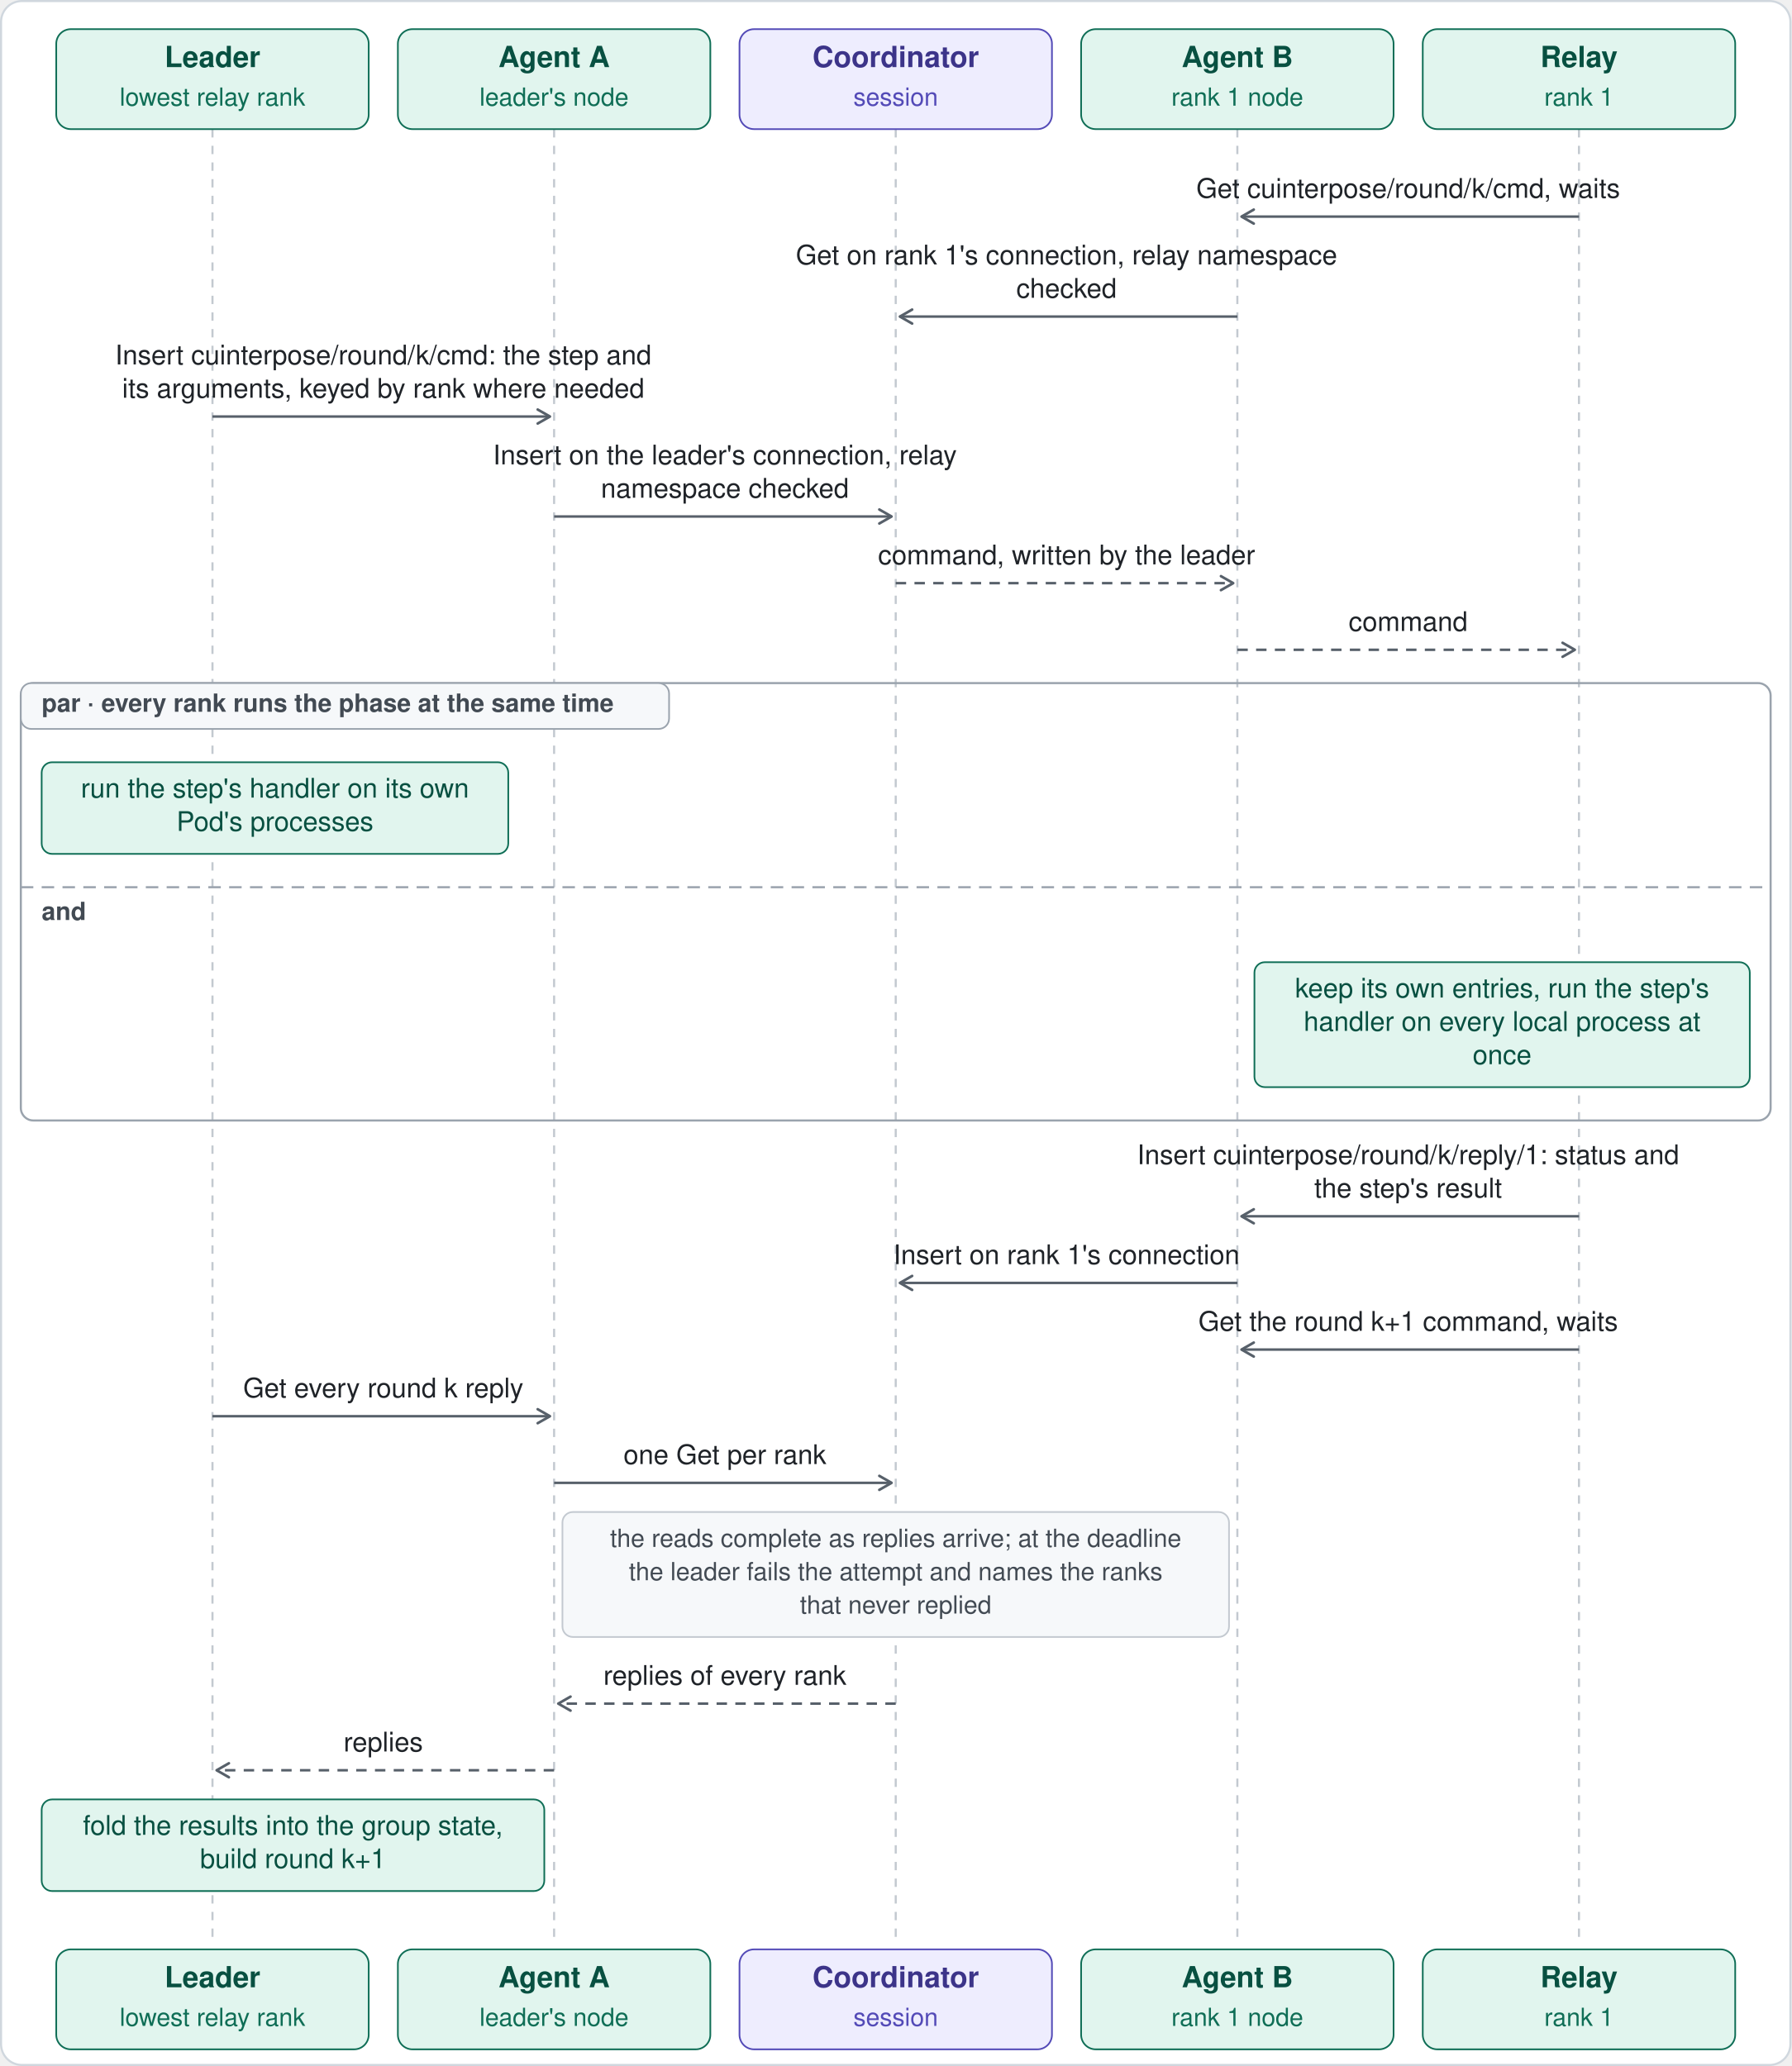
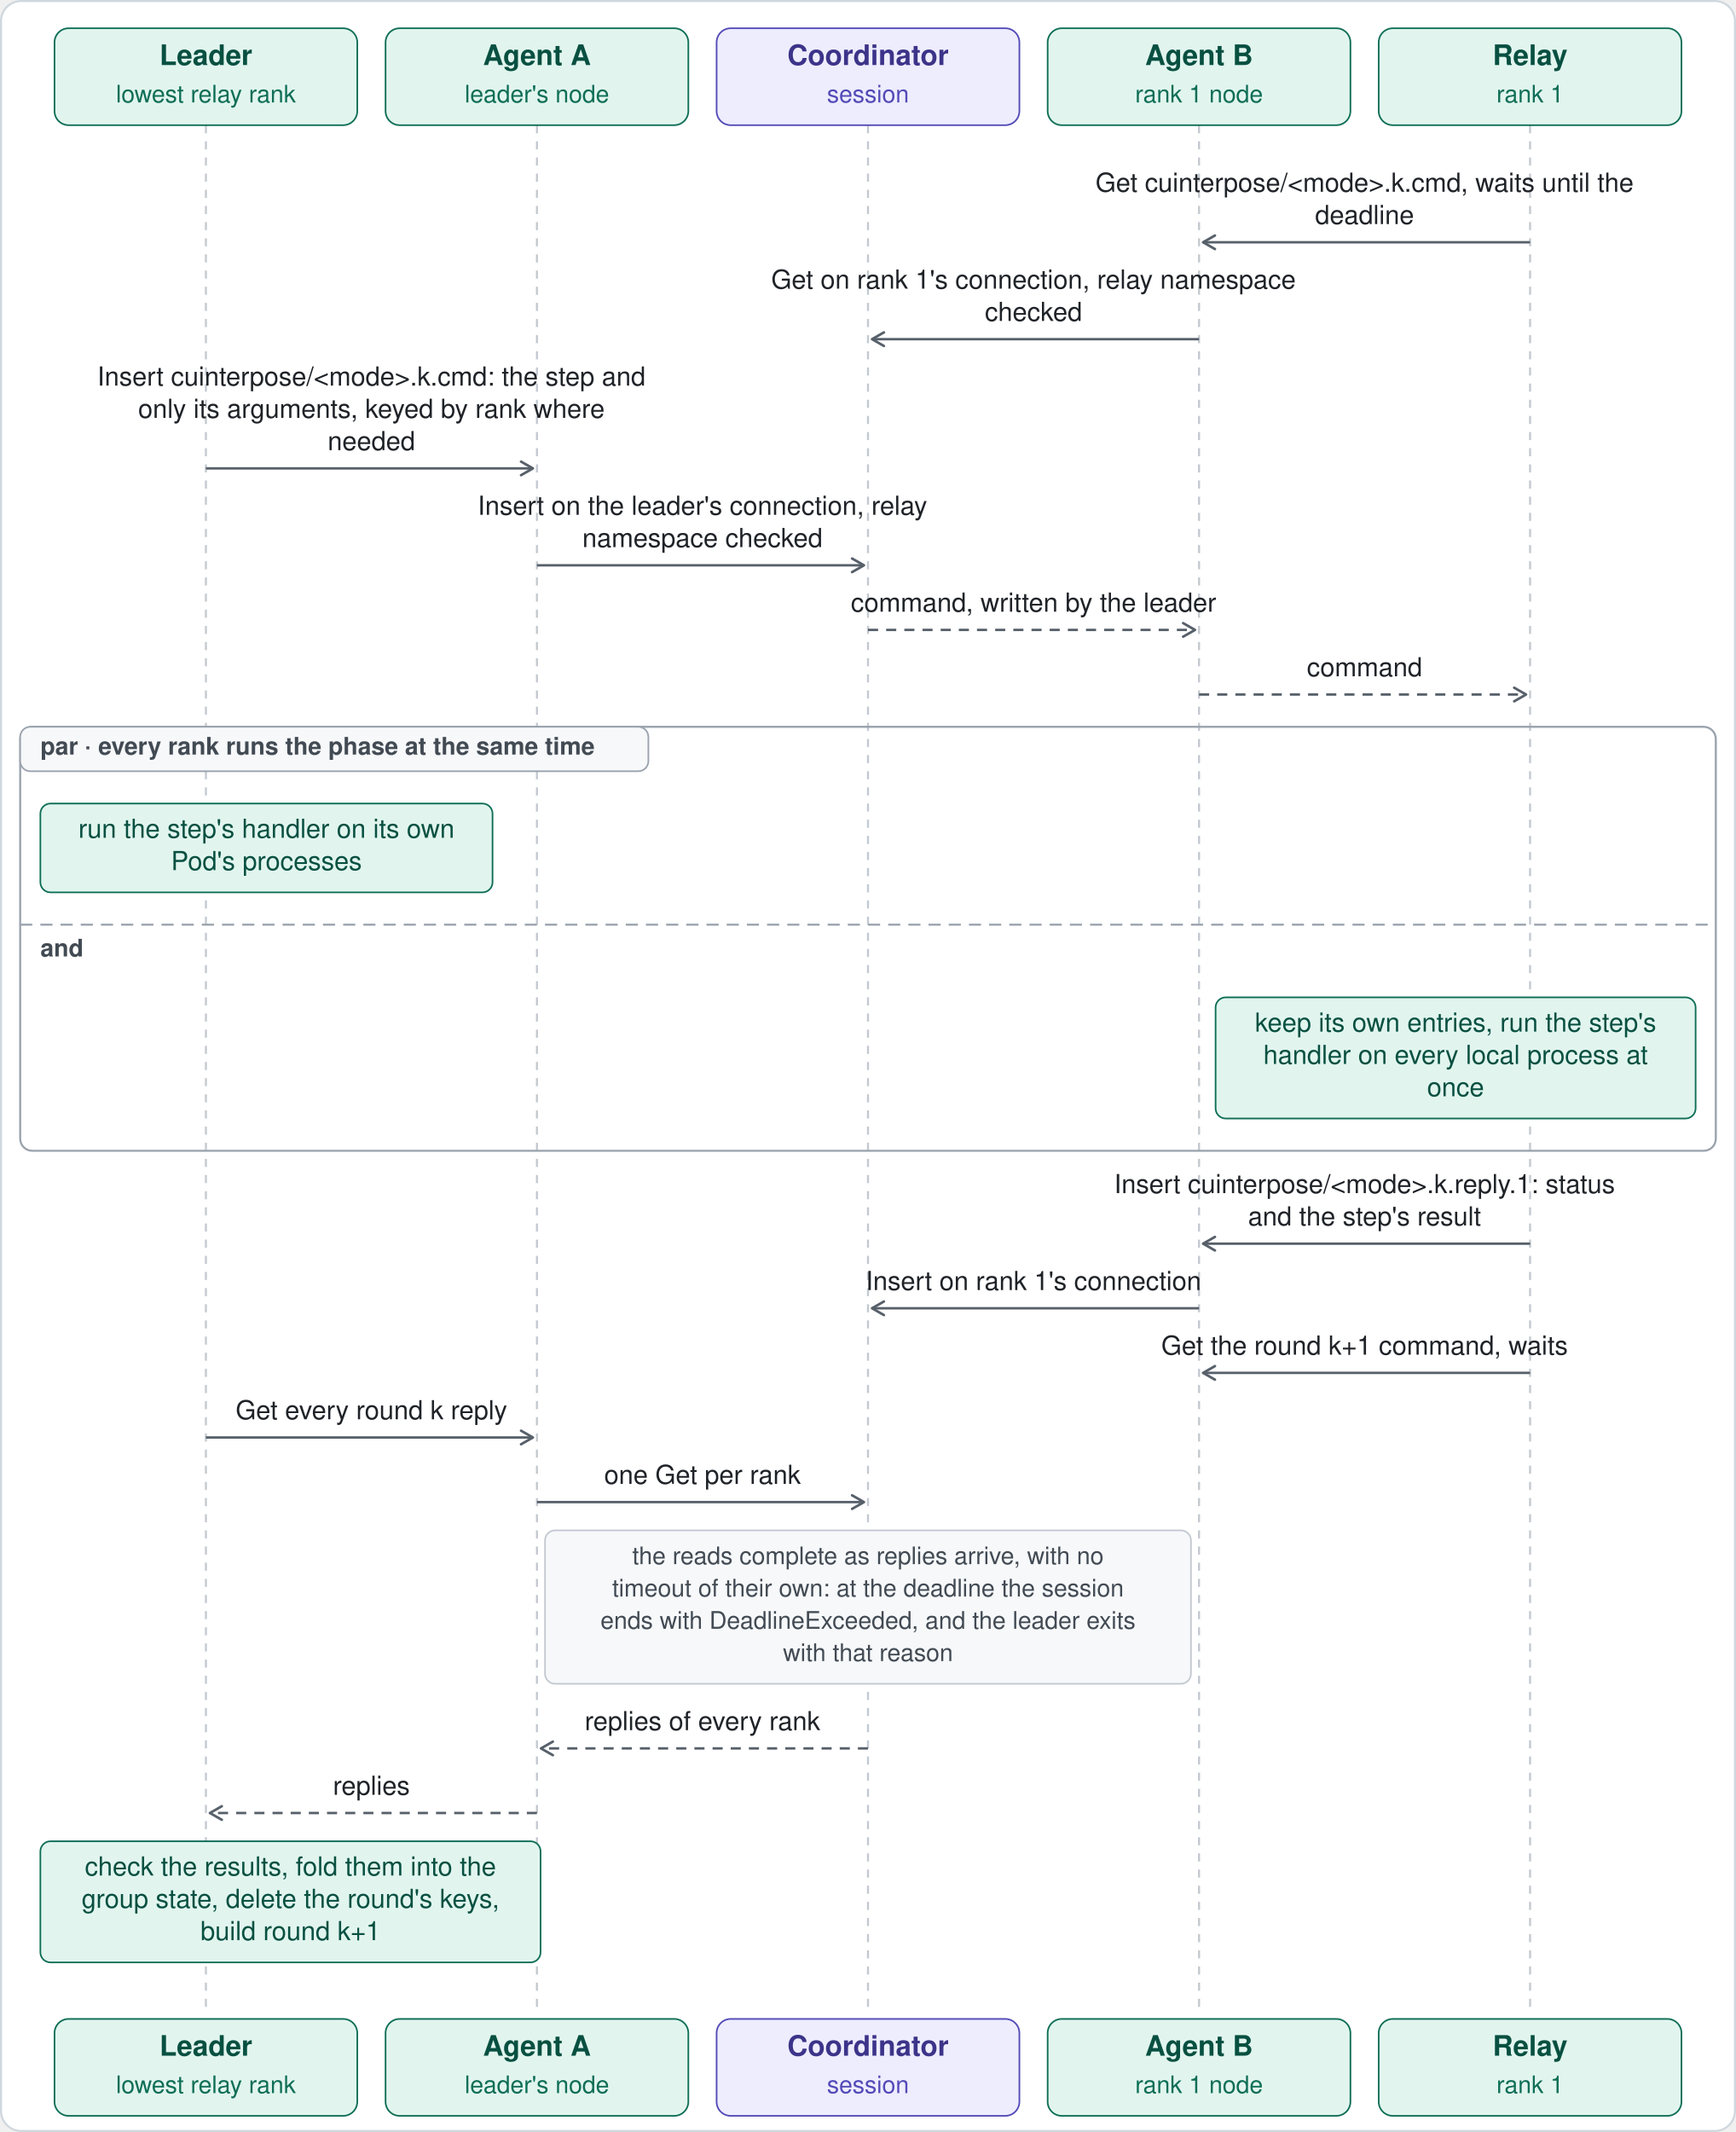
- <svg xmlns="http://www.w3.org/2000/svg" width="860" height="992" viewBox="0 0 860 992" role="img" aria-labelledby="title desc">
+ <svg xmlns="http://www.w3.org/2000/svg" width="860" height="1056" viewBox="0 0 860 1056" role="img" aria-labelledby="title desc">
  <style>
text{font-family:Helvetica,Arial,"Liberation Sans",sans-serif}
.bg{fill:#ffffff;stroke:#d0d7de}
.tx{fill:#1f2328}.tm{fill:#59636e}
.life{stroke:#c3c9d0}.arw{stroke:#57606a}.arwp{stroke:#7F77DD}
.ahp{stroke:#57606a;fill:none}.ahpp{stroke:#7F77DD;fill:none}
.frm{stroke:#9aa3ad;fill:none}.tag{fill:#f6f8fa;stroke:#9aa3ad}.tagt{fill:#424a53}
.note{fill:#f6f8fa;stroke:#c3c9d0}.notet{fill:#424a53}
.rnd{fill:#E1F5EE;fill-opacity:.55;stroke:#5DCAA5}.rndtag{fill:#E1F5EE;stroke:#1D9E75}.rndt{fill:#085041}
.cont{fill:none;stroke:#9aa3ad}.neutral{fill:#f6f8fa;stroke:#9aa3ad}
.k-p{fill:#EEEDFE;stroke:#534AB7}.k-p-t{fill:#3C3489}.k-p-s{fill:#534AB7}
.k-t{fill:#E1F5EE;stroke:#0F6E56}.k-t-t{fill:#085041}.k-t-s{fill:#0F6E56}
.k-g{fill:#F1EFE8;stroke:#5F5E5A}.k-g-t{fill:#444441}.k-g-s{fill:#5F5E5A}
.k-a{fill:#FAEEDA;stroke:#854F0B}.k-a-t{fill:#633806}.k-a-s{fill:#854F0B}
.k-r{fill:#FCEBEB;stroke:#A32D2D}.k-r-t{fill:#791F1F}.k-r-s{fill:#A32D2D}
.dot{fill:#1f2328}
@media (prefers-color-scheme: dark){
.bg{fill:#0d1117;stroke:#30363d}
.tx{fill:#e6edf3}.tm{fill:#9198a1}
.life{stroke:#3d444d}.arw{stroke:#9198a1}.ahp{stroke:#9198a1}
.frm{stroke:#57606a}.tag{fill:#151b23;stroke:#57606a}.tagt{fill:#d1d7e0}
.note{fill:#151b23;stroke:#3d444d}.notet{fill:#d1d7e0}
.rnd{fill:#085041;fill-opacity:.35;stroke:#1D9E75}.rndtag{fill:#085041;stroke:#5DCAA5}.rndt{fill:#E1F5EE}
.cont{stroke:#57606a}.neutral{fill:#151b23;stroke:#57606a}
.k-p{fill:#3C3489;stroke:#AFA9EC}.k-p-t{fill:#EEEDFE}.k-p-s{fill:#CECBF6}
.k-t{fill:#085041;stroke:#5DCAA5}.k-t-t{fill:#E1F5EE}.k-t-s{fill:#9FE1CB}
.k-g{fill:#444441;stroke:#B4B2A9}.k-g-t{fill:#F1EFE8}.k-g-s{fill:#D3D1C7}
.k-a{fill:#633806;stroke:#EF9F27}.k-a-t{fill:#FAEEDA}.k-a-s{fill:#FAC775}
.k-r{fill:#791F1F;stroke:#F09595}.k-r-t{fill:#FCEBEB}.k-r-s{fill:#F7C1C1}
.dot{fill:#e6edf3}
}
</style>
  <defs>
    <marker id="ah" viewBox="0 0 10 10" refX="8.5" refY="5" markerWidth="7" markerHeight="7" orient="auto-start-reverse">
      <path class="ahp" d="M1.5 1L8.5 5L1.5 9" stroke-width="1.5" stroke-linecap="round" stroke-linejoin="round" />
    </marker>
    <marker id="ahP" viewBox="0 0 10 10" refX="8.5" refY="5" markerWidth="7" markerHeight="7" orient="auto-start-reverse">
      <path class="ahpp" d="M1.5 1L8.5 5L1.5 9" stroke-width="1.5" stroke-linecap="round" stroke-linejoin="round" />
    </marker>
  </defs>
-   <rect class="bg" x="0.5" y="0.5" width="859" height="991" rx="10" />
-   <line class="life" x1="102.0" y1="62.0" x2="102.0" y2="932.0" stroke-width="1" stroke-dasharray="4 4" />
-   <line class="life" x1="266.0" y1="62.0" x2="266.0" y2="932.0" stroke-width="1" stroke-dasharray="4 4" />
-   <line class="life" x1="430.0" y1="62.0" x2="430.0" y2="932.0" stroke-width="1" stroke-dasharray="4 4" />
-   <line class="life" x1="594.0" y1="62.0" x2="594.0" y2="932.0" stroke-width="1" stroke-dasharray="4 4" />
-   <line class="life" x1="758.0" y1="62.0" x2="758.0" y2="932.0" stroke-width="1" stroke-dasharray="4 4" />
-   <rect class="frm" x="10" y="328.0" width="840" height="210.0" rx="6" stroke-width="1" />
-   <rect class="tag" x="10" y="328.0" width="311.2" height="22" rx="5" stroke-width="0.8" />
-   <text x="20.0" y="339.0" class="tagt" font-size="12" font-weight="700" text-anchor="start" dominant-baseline="central">par · every rank runs the phase at the same time</text>
-   <line class="frm" x1="10.0" y1="426.0" x2="850.0" y2="426.0" stroke-width="1" stroke-dasharray="6 4" />
-   <text x="20.0" y="439.0" class="tagt" font-size="12" font-weight="700" text-anchor="start" dominant-baseline="central">and</text>
-   <text x="676.0" y="92.0" class="tx" font-size="13" font-weight="400" text-anchor="middle" dominant-baseline="central">Get cuinterpose/round/k/cmd, waits</text>
-   <line class="arw" x1="758.0" y1="104.0" x2="596.0" y2="104.0" stroke-width="1.2" marker-end="url(#ah)" />
-   <text x="512.0" y="124.0" class="tx" font-size="13" font-weight="400" text-anchor="middle" dominant-baseline="central">Get on rank 1's connection, relay namespace</text>
-   <text x="512.0" y="140.0" class="tx" font-size="13" font-weight="400" text-anchor="middle" dominant-baseline="central">checked</text>
-   <line class="arw" x1="594.0" y1="152.0" x2="432.0" y2="152.0" stroke-width="1.2" marker-end="url(#ah)" />
-   <text x="184.0" y="172.0" class="tx" font-size="13" font-weight="400" text-anchor="middle" dominant-baseline="central">Insert cuinterpose/round/k/cmd: the step and</text>
-   <text x="184.0" y="188.0" class="tx" font-size="13" font-weight="400" text-anchor="middle" dominant-baseline="central">its arguments, keyed by rank where needed</text>
-   <line class="arw" x1="102.0" y1="200.0" x2="264.0" y2="200.0" stroke-width="1.2" marker-end="url(#ah)" />
-   <text x="348.0" y="220.0" class="tx" font-size="13" font-weight="400" text-anchor="middle" dominant-baseline="central">Insert on the leader's connection, relay</text>
-   <text x="348.0" y="236.0" class="tx" font-size="13" font-weight="400" text-anchor="middle" dominant-baseline="central">namespace checked</text>
-   <line class="arw" x1="266.0" y1="248.0" x2="428.0" y2="248.0" stroke-width="1.2" marker-end="url(#ah)" />
-   <text x="512.0" y="268.0" class="tx" font-size="13" font-weight="400" text-anchor="middle" dominant-baseline="central">command, written by the leader</text>
-   <line class="arw" x1="430.0" y1="280.0" x2="592.0" y2="280.0" stroke-width="1.2" stroke-dasharray="5 4" marker-end="url(#ah)" />
-   <text x="676.0" y="300.0" class="tx" font-size="13" font-weight="400" text-anchor="middle" dominant-baseline="central">command</text>
-   <line class="arw" x1="594.0" y1="312.0" x2="756.0" y2="312.0" stroke-width="1.2" stroke-dasharray="5 4" marker-end="url(#ah)" />
-   <rect class="k-t" x="20.0" y="366.0" width="224.0" height="44" rx="5" stroke-width="0.8" />
-   <text x="132.0" y="380.0" class="k-t-t" font-size="13" font-weight="400" text-anchor="middle" dominant-baseline="central">run the step's handler on its own</text>
-   <text x="132.0" y="396.0" class="k-t-t" font-size="13" font-weight="400" text-anchor="middle" dominant-baseline="central">Pod's processes</text>
-   <rect class="k-t" x="602.2" y="462.0" width="237.8" height="60" rx="5" stroke-width="0.8" />
-   <text x="721.1" y="476.0" class="k-t-t" font-size="13" font-weight="400" text-anchor="middle" dominant-baseline="central">keep its own entries, run the step's</text>
-   <text x="721.1" y="492.0" class="k-t-t" font-size="13" font-weight="400" text-anchor="middle" dominant-baseline="central">handler on every local process at</text>
-   <text x="721.1" y="508.0" class="k-t-t" font-size="13" font-weight="400" text-anchor="middle" dominant-baseline="central">once</text>
-   <text x="676.0" y="556.0" class="tx" font-size="13" font-weight="400" text-anchor="middle" dominant-baseline="central">Insert cuinterpose/round/k/reply/1: status and</text>
-   <text x="676.0" y="572.0" class="tx" font-size="13" font-weight="400" text-anchor="middle" dominant-baseline="central">the step's result</text>
-   <line class="arw" x1="758.0" y1="584.0" x2="596.0" y2="584.0" stroke-width="1.2" marker-end="url(#ah)" />
-   <text x="512.0" y="604.0" class="tx" font-size="13" font-weight="400" text-anchor="middle" dominant-baseline="central">Insert on rank 1's connection</text>
-   <line class="arw" x1="594.0" y1="616.0" x2="432.0" y2="616.0" stroke-width="1.2" marker-end="url(#ah)" />
-   <text x="676.0" y="636.0" class="tx" font-size="13" font-weight="400" text-anchor="middle" dominant-baseline="central">Get the round k+1 command, waits</text>
-   <line class="arw" x1="758.0" y1="648.0" x2="596.0" y2="648.0" stroke-width="1.2" marker-end="url(#ah)" />
-   <text x="184.0" y="668.0" class="tx" font-size="13" font-weight="400" text-anchor="middle" dominant-baseline="central">Get every round k reply</text>
-   <line class="arw" x1="102.0" y1="680.0" x2="264.0" y2="680.0" stroke-width="1.2" marker-end="url(#ah)" />
-   <text x="348.0" y="700.0" class="tx" font-size="13" font-weight="400" text-anchor="middle" dominant-baseline="central">one Get per rank</text>
-   <line class="arw" x1="266.0" y1="712.0" x2="428.0" y2="712.0" stroke-width="1.2" marker-end="url(#ah)" />
-   <rect class="note" x="270.0" y="726.0" width="320.0" height="60" rx="5" stroke-width="0.8" />
-   <text x="430.0" y="740.0" class="notet" font-size="12" font-weight="400" text-anchor="middle" dominant-baseline="central">the reads complete as replies arrive; at the deadline</text>
-   <text x="430.0" y="756.0" class="notet" font-size="12" font-weight="400" text-anchor="middle" dominant-baseline="central">the leader fails the attempt and names the ranks</text>
-   <text x="430.0" y="772.0" class="notet" font-size="12" font-weight="400" text-anchor="middle" dominant-baseline="central">that never replied</text>
-   <text x="348.0" y="806.0" class="tx" font-size="13" font-weight="400" text-anchor="middle" dominant-baseline="central">replies of every rank</text>
-   <line class="arw" x1="430.0" y1="818.0" x2="268.0" y2="818.0" stroke-width="1.2" stroke-dasharray="5 4" marker-end="url(#ah)" />
-   <text x="184.0" y="838.0" class="tx" font-size="13" font-weight="400" text-anchor="middle" dominant-baseline="central">replies</text>
-   <line class="arw" x1="266.0" y1="850.0" x2="104.0" y2="850.0" stroke-width="1.2" stroke-dasharray="5 4" marker-end="url(#ah)" />
-   <rect class="k-t" x="20.0" y="864.0" width="241.3" height="44" rx="5" stroke-width="0.8" />
-   <text x="140.6" y="878.0" class="k-t-t" font-size="13" font-weight="400" text-anchor="middle" dominant-baseline="central">fold the results into the group state,</text>
-   <text x="140.6" y="894.0" class="k-t-t" font-size="13" font-weight="400" text-anchor="middle" dominant-baseline="central">build round k+1</text>
+   <rect class="bg" x="0.5" y="0.5" width="859" height="1055" rx="10" />
+   <line class="life" x1="102.0" y1="62.0" x2="102.0" y2="996.0" stroke-width="1" stroke-dasharray="4 4" />
+   <line class="life" x1="266.0" y1="62.0" x2="266.0" y2="996.0" stroke-width="1" stroke-dasharray="4 4" />
+   <line class="life" x1="430.0" y1="62.0" x2="430.0" y2="996.0" stroke-width="1" stroke-dasharray="4 4" />
+   <line class="life" x1="594.0" y1="62.0" x2="594.0" y2="996.0" stroke-width="1" stroke-dasharray="4 4" />
+   <line class="life" x1="758.0" y1="62.0" x2="758.0" y2="996.0" stroke-width="1" stroke-dasharray="4 4" />
+   <rect class="frm" x="10" y="360.0" width="840" height="210.0" rx="6" stroke-width="1" />
+   <rect class="tag" x="10" y="360.0" width="311.2" height="22" rx="5" stroke-width="0.8" />
+   <text x="20.0" y="371.0" class="tagt" font-size="12" font-weight="700" text-anchor="start" dominant-baseline="central">par · every rank runs the phase at the same time</text>
+   <line class="frm" x1="10.0" y1="458.0" x2="850.0" y2="458.0" stroke-width="1" stroke-dasharray="6 4" />
+   <text x="20.0" y="471.0" class="tagt" font-size="12" font-weight="700" text-anchor="start" dominant-baseline="central">and</text>
+   <text x="676.0" y="92.0" class="tx" font-size="13" font-weight="400" text-anchor="middle" dominant-baseline="central">Get cuinterpose/&lt;mode&gt;.k.cmd, waits until the</text>
+   <text x="676.0" y="108.0" class="tx" font-size="13" font-weight="400" text-anchor="middle" dominant-baseline="central">deadline</text>
+   <line class="arw" x1="758.0" y1="120.0" x2="596.0" y2="120.0" stroke-width="1.2" marker-end="url(#ah)" />
+   <text x="512.0" y="140.0" class="tx" font-size="13" font-weight="400" text-anchor="middle" dominant-baseline="central">Get on rank 1's connection, relay namespace</text>
+   <text x="512.0" y="156.0" class="tx" font-size="13" font-weight="400" text-anchor="middle" dominant-baseline="central">checked</text>
+   <line class="arw" x1="594.0" y1="168.0" x2="432.0" y2="168.0" stroke-width="1.2" marker-end="url(#ah)" />
+   <text x="184.0" y="188.0" class="tx" font-size="13" font-weight="400" text-anchor="middle" dominant-baseline="central">Insert cuinterpose/&lt;mode&gt;.k.cmd: the step and</text>
+   <text x="184.0" y="204.0" class="tx" font-size="13" font-weight="400" text-anchor="middle" dominant-baseline="central">only its arguments, keyed by rank where</text>
+   <text x="184.0" y="220.0" class="tx" font-size="13" font-weight="400" text-anchor="middle" dominant-baseline="central">needed</text>
+   <line class="arw" x1="102.0" y1="232.0" x2="264.0" y2="232.0" stroke-width="1.2" marker-end="url(#ah)" />
+   <text x="348.0" y="252.0" class="tx" font-size="13" font-weight="400" text-anchor="middle" dominant-baseline="central">Insert on the leader's connection, relay</text>
+   <text x="348.0" y="268.0" class="tx" font-size="13" font-weight="400" text-anchor="middle" dominant-baseline="central">namespace checked</text>
+   <line class="arw" x1="266.0" y1="280.0" x2="428.0" y2="280.0" stroke-width="1.2" marker-end="url(#ah)" />
+   <text x="512.0" y="300.0" class="tx" font-size="13" font-weight="400" text-anchor="middle" dominant-baseline="central">command, written by the leader</text>
+   <line class="arw" x1="430.0" y1="312.0" x2="592.0" y2="312.0" stroke-width="1.2" stroke-dasharray="5 4" marker-end="url(#ah)" />
+   <text x="676.0" y="332.0" class="tx" font-size="13" font-weight="400" text-anchor="middle" dominant-baseline="central">command</text>
+   <line class="arw" x1="594.0" y1="344.0" x2="756.0" y2="344.0" stroke-width="1.2" stroke-dasharray="5 4" marker-end="url(#ah)" />
+   <rect class="k-t" x="20.0" y="398.0" width="224.0" height="44" rx="5" stroke-width="0.8" />
+   <text x="132.0" y="412.0" class="k-t-t" font-size="13" font-weight="400" text-anchor="middle" dominant-baseline="central">run the step's handler on its own</text>
+   <text x="132.0" y="428.0" class="k-t-t" font-size="13" font-weight="400" text-anchor="middle" dominant-baseline="central">Pod's processes</text>
+   <rect class="k-t" x="602.2" y="494.0" width="237.8" height="60" rx="5" stroke-width="0.8" />
+   <text x="721.1" y="508.0" class="k-t-t" font-size="13" font-weight="400" text-anchor="middle" dominant-baseline="central">keep its own entries, run the step's</text>
+   <text x="721.1" y="524.0" class="k-t-t" font-size="13" font-weight="400" text-anchor="middle" dominant-baseline="central">handler on every local process at</text>
+   <text x="721.1" y="540.0" class="k-t-t" font-size="13" font-weight="400" text-anchor="middle" dominant-baseline="central">once</text>
+   <text x="676.0" y="588.0" class="tx" font-size="13" font-weight="400" text-anchor="middle" dominant-baseline="central">Insert cuinterpose/&lt;mode&gt;.k.reply.1: status</text>
+   <text x="676.0" y="604.0" class="tx" font-size="13" font-weight="400" text-anchor="middle" dominant-baseline="central">and the step's result</text>
+   <line class="arw" x1="758.0" y1="616.0" x2="596.0" y2="616.0" stroke-width="1.2" marker-end="url(#ah)" />
+   <text x="512.0" y="636.0" class="tx" font-size="13" font-weight="400" text-anchor="middle" dominant-baseline="central">Insert on rank 1's connection</text>
+   <line class="arw" x1="594.0" y1="648.0" x2="432.0" y2="648.0" stroke-width="1.2" marker-end="url(#ah)" />
+   <text x="676.0" y="668.0" class="tx" font-size="13" font-weight="400" text-anchor="middle" dominant-baseline="central">Get the round k+1 command, waits</text>
+   <line class="arw" x1="758.0" y1="680.0" x2="596.0" y2="680.0" stroke-width="1.2" marker-end="url(#ah)" />
+   <text x="184.0" y="700.0" class="tx" font-size="13" font-weight="400" text-anchor="middle" dominant-baseline="central">Get every round k reply</text>
+   <line class="arw" x1="102.0" y1="712.0" x2="264.0" y2="712.0" stroke-width="1.2" marker-end="url(#ah)" />
+   <text x="348.0" y="732.0" class="tx" font-size="13" font-weight="400" text-anchor="middle" dominant-baseline="central">one Get per rank</text>
+   <line class="arw" x1="266.0" y1="744.0" x2="428.0" y2="744.0" stroke-width="1.2" marker-end="url(#ah)" />
+   <rect class="note" x="270.0" y="758.0" width="320.0" height="76" rx="5" stroke-width="0.8" />
+   <text x="430.0" y="772.0" class="notet" font-size="12" font-weight="400" text-anchor="middle" dominant-baseline="central">the reads complete as replies arrive, with no</text>
+   <text x="430.0" y="788.0" class="notet" font-size="12" font-weight="400" text-anchor="middle" dominant-baseline="central">timeout of their own: at the deadline the session</text>
+   <text x="430.0" y="804.0" class="notet" font-size="12" font-weight="400" text-anchor="middle" dominant-baseline="central">ends with DeadlineExceeded, and the leader exits</text>
+   <text x="430.0" y="820.0" class="notet" font-size="12" font-weight="400" text-anchor="middle" dominant-baseline="central">with that reason</text>
+   <text x="348.0" y="854.0" class="tx" font-size="13" font-weight="400" text-anchor="middle" dominant-baseline="central">replies of every rank</text>
+   <line class="arw" x1="430.0" y1="866.0" x2="268.0" y2="866.0" stroke-width="1.2" stroke-dasharray="5 4" marker-end="url(#ah)" />
+   <text x="184.0" y="886.0" class="tx" font-size="13" font-weight="400" text-anchor="middle" dominant-baseline="central">replies</text>
+   <line class="arw" x1="266.0" y1="898.0" x2="104.0" y2="898.0" stroke-width="1.2" stroke-dasharray="5 4" marker-end="url(#ah)" />
+   <rect class="k-t" x="20.0" y="912.0" width="247.8" height="60" rx="5" stroke-width="0.8" />
+   <text x="143.9" y="926.0" class="k-t-t" font-size="13" font-weight="400" text-anchor="middle" dominant-baseline="central">check the results, fold them into the</text>
+   <text x="143.9" y="942.0" class="k-t-t" font-size="13" font-weight="400" text-anchor="middle" dominant-baseline="central">group state, delete the round's keys,</text>
+   <text x="143.9" y="958.0" class="k-t-t" font-size="13" font-weight="400" text-anchor="middle" dominant-baseline="central">build round k+1</text>
  <rect class="k-t" x="27.0" y="14.0" width="150.0" height="48.0" rx="7" stroke-width="0.8" />
  <text x="102.0" y="29.0" class="k-t-t" font-size="14" font-weight="700" text-anchor="middle" dominant-baseline="central">Leader</text>
  <text x="102.0" y="48.0" class="k-t-s" font-size="12" font-weight="400" text-anchor="middle" dominant-baseline="central">lowest relay rank</text>
-   <rect class="k-t" x="27.0" y="936.0" width="150.0" height="48.0" rx="7" stroke-width="0.8" />
-   <text x="102.0" y="951.0" class="k-t-t" font-size="14" font-weight="700" text-anchor="middle" dominant-baseline="central">Leader</text>
-   <text x="102.0" y="970.0" class="k-t-s" font-size="12" font-weight="400" text-anchor="middle" dominant-baseline="central">lowest relay rank</text>
+   <rect class="k-t" x="27.0" y="1000.0" width="150.0" height="48.0" rx="7" stroke-width="0.8" />
+   <text x="102.0" y="1015.0" class="k-t-t" font-size="14" font-weight="700" text-anchor="middle" dominant-baseline="central">Leader</text>
+   <text x="102.0" y="1034.0" class="k-t-s" font-size="12" font-weight="400" text-anchor="middle" dominant-baseline="central">lowest relay rank</text>
  <rect class="k-t" x="191.0" y="14.0" width="150.0" height="48.0" rx="7" stroke-width="0.8" />
  <text x="266.0" y="29.0" class="k-t-t" font-size="14" font-weight="700" text-anchor="middle" dominant-baseline="central">Agent A</text>
  <text x="266.0" y="48.0" class="k-t-s" font-size="12" font-weight="400" text-anchor="middle" dominant-baseline="central">leader's node</text>
-   <rect class="k-t" x="191.0" y="936.0" width="150.0" height="48.0" rx="7" stroke-width="0.8" />
-   <text x="266.0" y="951.0" class="k-t-t" font-size="14" font-weight="700" text-anchor="middle" dominant-baseline="central">Agent A</text>
-   <text x="266.0" y="970.0" class="k-t-s" font-size="12" font-weight="400" text-anchor="middle" dominant-baseline="central">leader's node</text>
+   <rect class="k-t" x="191.0" y="1000.0" width="150.0" height="48.0" rx="7" stroke-width="0.8" />
+   <text x="266.0" y="1015.0" class="k-t-t" font-size="14" font-weight="700" text-anchor="middle" dominant-baseline="central">Agent A</text>
+   <text x="266.0" y="1034.0" class="k-t-s" font-size="12" font-weight="400" text-anchor="middle" dominant-baseline="central">leader's node</text>
  <rect class="k-p" x="355.0" y="14.0" width="150.0" height="48.0" rx="7" stroke-width="0.8" />
  <text x="430.0" y="29.0" class="k-p-t" font-size="14" font-weight="700" text-anchor="middle" dominant-baseline="central">Coordinator</text>
  <text x="430.0" y="48.0" class="k-p-s" font-size="12" font-weight="400" text-anchor="middle" dominant-baseline="central">session</text>
-   <rect class="k-p" x="355.0" y="936.0" width="150.0" height="48.0" rx="7" stroke-width="0.8" />
-   <text x="430.0" y="951.0" class="k-p-t" font-size="14" font-weight="700" text-anchor="middle" dominant-baseline="central">Coordinator</text>
-   <text x="430.0" y="970.0" class="k-p-s" font-size="12" font-weight="400" text-anchor="middle" dominant-baseline="central">session</text>
+   <rect class="k-p" x="355.0" y="1000.0" width="150.0" height="48.0" rx="7" stroke-width="0.8" />
+   <text x="430.0" y="1015.0" class="k-p-t" font-size="14" font-weight="700" text-anchor="middle" dominant-baseline="central">Coordinator</text>
+   <text x="430.0" y="1034.0" class="k-p-s" font-size="12" font-weight="400" text-anchor="middle" dominant-baseline="central">session</text>
  <rect class="k-t" x="519.0" y="14.0" width="150.0" height="48.0" rx="7" stroke-width="0.8" />
  <text x="594.0" y="29.0" class="k-t-t" font-size="14" font-weight="700" text-anchor="middle" dominant-baseline="central">Agent B</text>
  <text x="594.0" y="48.0" class="k-t-s" font-size="12" font-weight="400" text-anchor="middle" dominant-baseline="central">rank 1 node</text>
-   <rect class="k-t" x="519.0" y="936.0" width="150.0" height="48.0" rx="7" stroke-width="0.8" />
-   <text x="594.0" y="951.0" class="k-t-t" font-size="14" font-weight="700" text-anchor="middle" dominant-baseline="central">Agent B</text>
-   <text x="594.0" y="970.0" class="k-t-s" font-size="12" font-weight="400" text-anchor="middle" dominant-baseline="central">rank 1 node</text>
+   <rect class="k-t" x="519.0" y="1000.0" width="150.0" height="48.0" rx="7" stroke-width="0.8" />
+   <text x="594.0" y="1015.0" class="k-t-t" font-size="14" font-weight="700" text-anchor="middle" dominant-baseline="central">Agent B</text>
+   <text x="594.0" y="1034.0" class="k-t-s" font-size="12" font-weight="400" text-anchor="middle" dominant-baseline="central">rank 1 node</text>
  <rect class="k-t" x="683.0" y="14.0" width="150.0" height="48.0" rx="7" stroke-width="0.8" />
  <text x="758.0" y="29.0" class="k-t-t" font-size="14" font-weight="700" text-anchor="middle" dominant-baseline="central">Relay</text>
  <text x="758.0" y="48.0" class="k-t-s" font-size="12" font-weight="400" text-anchor="middle" dominant-baseline="central">rank 1</text>
-   <rect class="k-t" x="683.0" y="936.0" width="150.0" height="48.0" rx="7" stroke-width="0.8" />
-   <text x="758.0" y="951.0" class="k-t-t" font-size="14" font-weight="700" text-anchor="middle" dominant-baseline="central">Relay</text>
-   <text x="758.0" y="970.0" class="k-t-s" font-size="12" font-weight="400" text-anchor="middle" dominant-baseline="central">rank 1</text>
+   <rect class="k-t" x="683.0" y="1000.0" width="150.0" height="48.0" rx="7" stroke-width="0.8" />
+   <text x="758.0" y="1015.0" class="k-t-t" font-size="14" font-weight="700" text-anchor="middle" dominant-baseline="central">Relay</text>
+   <text x="758.0" y="1034.0" class="k-t-s" font-size="12" font-weight="400" text-anchor="middle" dominant-baseline="central">rank 1</text>
</svg>
